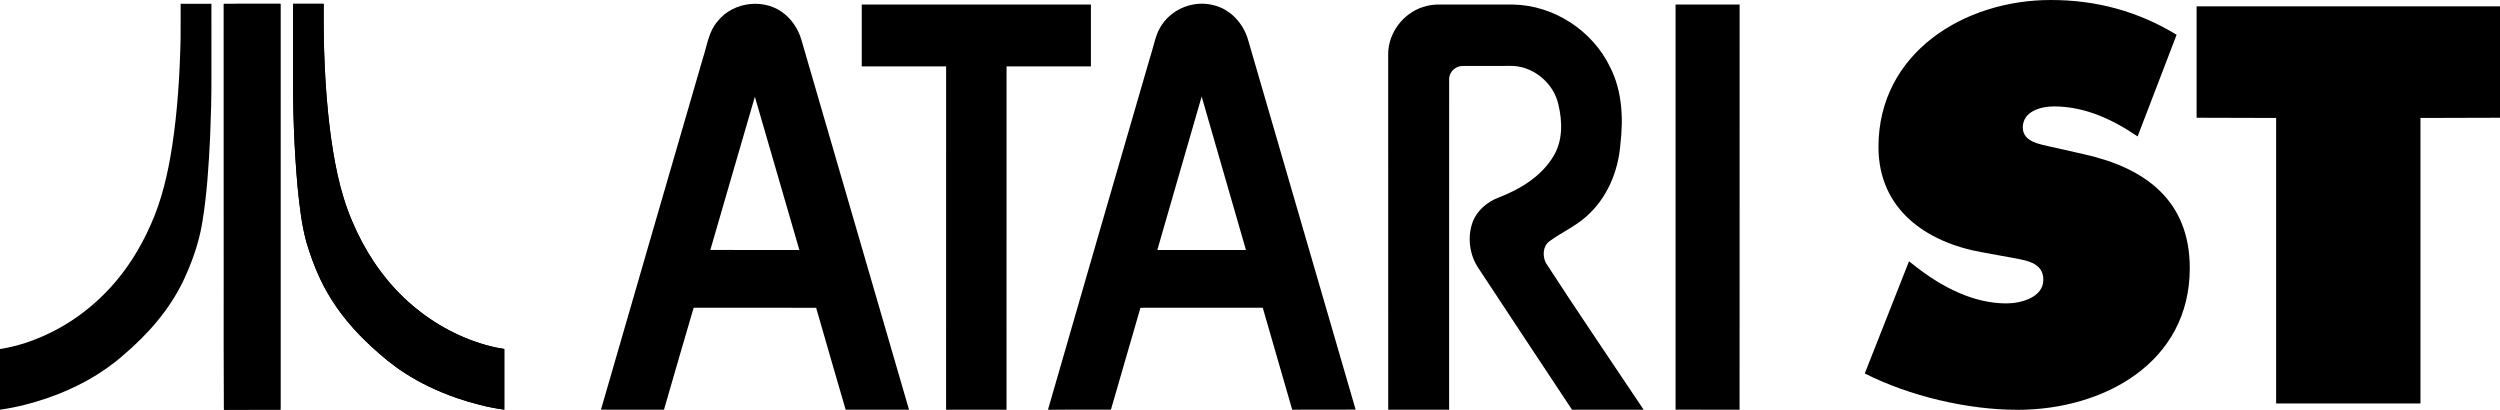
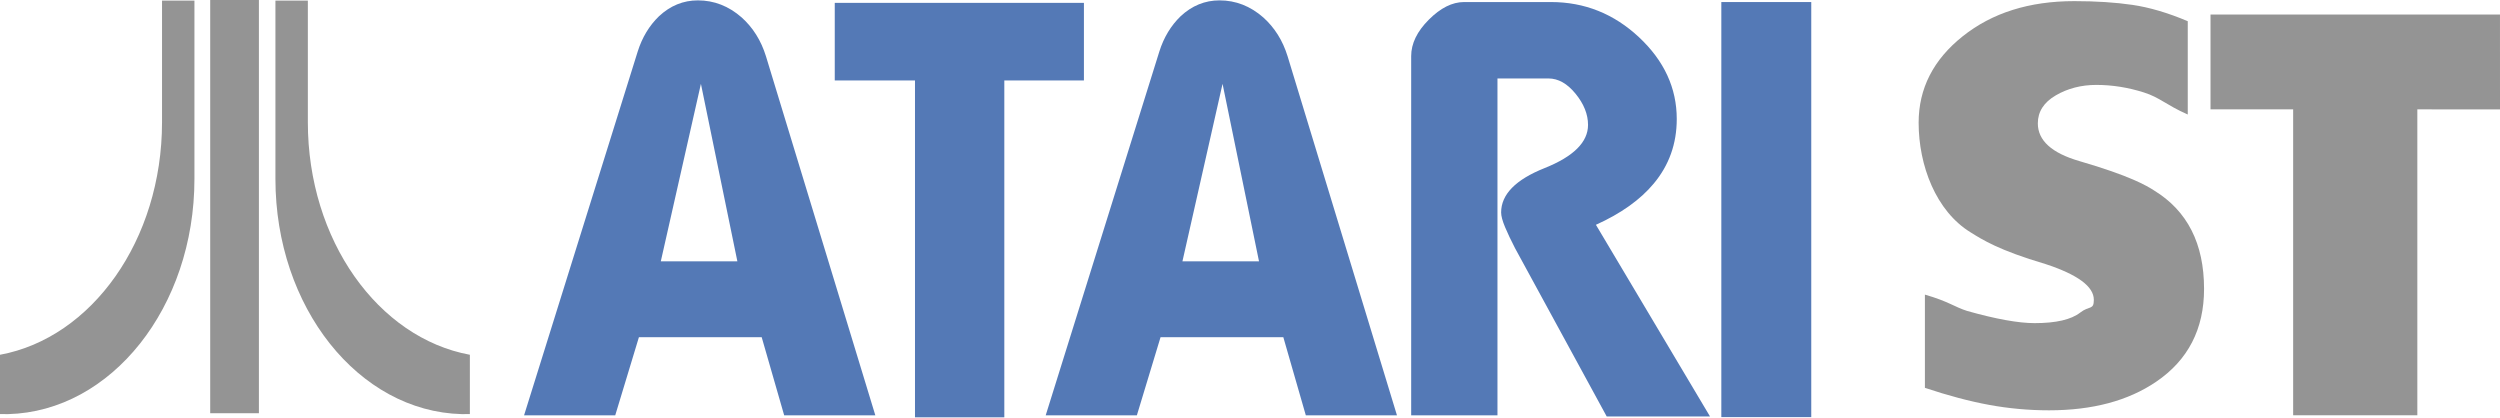
- <svg xmlns="http://www.w3.org/2000/svg" version="1.1" id="Ebene_2" x="0px" y="0px" width="566.929px" height="92.934px" viewBox="0 0 566.929 92.934" enable-background="new 0 0 566.929 92.934" xml:space="preserve">
-   <g>
-     <g>
-       <path d="M162.729,4.833c3.574-4.573,10.968-5.352,15.352-1.52c1.792,1.51,3.048,3.595,3.689,5.837    c8.115,27.924,16.267,55.834,24.372,83.76c-4.791,0.003-9.582-0.006-14.371,0.003c-2.258-7.694-4.463-15.41-6.693-23.114    c-9.26-0.027-18.519-0.008-27.777-0.011c-2.269,7.701-4.505,15.411-6.733,23.13c-4.763-0.019-9.525-0.008-14.29-0.011    c7.71-26.636,15.428-53.272,23.175-79.901C160.374,10.221,160.718,7.107,162.729,4.833 M171.183,21.943    c-3.396,11.568-6.723,23.16-10.098,34.734c6.73,0.03,13.458,0.011,20.186,0.011C177.903,45.107,174.551,33.525,171.183,21.943z" />
-       <path d="M263.614,5.434c2.495-3.62,7.32-5.379,11.567-4.261c3.89,0.897,6.865,4.248,7.893,8.021    c8.106,27.905,16.241,55.796,24.346,83.694c-4.794,0.043-9.589,0-14.384,0.021c-2.228-7.704-4.435-15.421-6.681-23.122    c-9.245,0.003-18.489-0.02-27.733,0.006c-2.21,7.713-4.487,15.405-6.698,23.113c-4.759,0.003-9.517,0-14.274,0.003    c7.704-26.78,15.501-53.539,23.268-80.303C261.733,10.187,262.046,7.523,263.614,5.434 M262.448,56.688    c6.702,0.009,13.401,0.003,20.102,0.003c-3.332-11.604-6.719-23.193-10.045-34.8C269.158,33.491,265.777,45.083,262.448,56.688z" />
-       <path d="M195.418,1.034c17.325,0,34.65,0,51.97,0c0,4.675,0,9.344,0,14.018c-6.378,0.005-12.755-0.007-19.131,0.005    c0,25.952,0.004,51.902-0.003,77.854c-4.566,0-9.139,0-13.706,0c0-25.951-0.004-51.901,0.004-77.854    c-6.379-0.012-12.755,0-19.133-0.005C195.418,10.379,195.415,5.708,195.418,1.034z" />
-       <path d="M322.652,1.604c1.316-0.455,2.721-0.61,4.111-0.577c5.462,0.021,10.923,0.003,16.388,0.007    c9.198,0.168,17.979,5.88,21.961,14.159c2.756,5.377,3.041,11.631,2.345,17.53c-0.476,6.176-3.069,12.349-7.814,16.44    c-2.508,2.238-5.632,3.592-8.314,5.578c-1.474,1.126-1.544,3.302-0.785,4.861c7.25,11.194,14.789,22.207,22.188,33.307    c-5.412,0.011-10.825-0.014-16.238,0.011c-7.088-10.645-14.101-21.344-21.16-32c-2.075-3.031-2.637-7.051-1.396-10.516    c0.969-2.654,3.292-4.599,5.876-5.599c4.935-1.882,9.798-4.842,12.533-9.498c2.077-3.503,1.973-7.818,1.039-11.649    c-1.098-4.972-5.943-8.888-11.061-8.714c-3.542,0.024-7.079-0.021-10.614,0.016c-1.6-0.037-3.106,1.353-3.086,2.979    c-0.018,24.99,0.009,49.985-0.006,74.979c-4.603-0.008-9.203,0-13.807-0.008c-0.01-26.902,0.007-53.814-0.01-80.717    C314.825,7.475,318.18,3.037,322.652,1.604z" />
-       <path d="M379.969,1.034c4.842,0,9.682,0,14.528,0c-0.005,30.63,0.004,61.251-0.009,91.876c-4.838-0.011-9.678,0-14.52-0.003    C379.969,62.282,379.969,31.661,379.969,1.034z" />
-     </g>
-     <g>
-       <path d="M40.963,0.865c2.326-0.007,4.651,0,6.981-0.004c0.008,5.47,0,10.942,0.003,16.41c0.022,4.567-0.106,9.131-0.295,13.694    c-0.312,6.586-0.725,13.188-1.814,19.696c-0.75,4.488-2.305,8.821-4.229,12.932c-3.142,6.622-8.081,12.226-13.632,16.938    c-4.964,4.372-10.892,7.555-17.126,9.703C7.324,91.455,3.694,92.386,0,92.91c0.003-4.588,0.003-9.179,0-13.765    c4.449-0.67,8.726-2.249,12.696-4.337c4.712-2.492,8.954-5.841,12.526-9.794c3.688-4.077,6.626-8.801,8.856-13.814    c2.627-5.763,4.033-11.994,4.989-18.229c1.198-7.927,1.697-15.951,1.882-23.958C40.979,6.299,40.956,3.583,40.963,0.865z" />
-       <path d="M50.75,0.875c4.283-0.028,8.565-0.003,12.85-0.01c0.001,30.68,0.001,61.364,0,92.042    c-4.274,0.011-8.547-0.019-12.82,0.021c-0.052-9.781-0.007-19.571-0.022-29.351C50.752,42.678,50.766,21.778,50.75,0.875z" />
-       <path d="M66.458,0.865c2.315-0.004,4.627-0.007,6.939,0c-0.076,9.355,0.244,18.73,1.358,28.021    c0.913,7.22,2.201,14.494,5.076,21.218c2.725,6.505,6.654,12.553,11.774,17.431c4.892,4.663,10.814,8.248,17.252,10.309    c1.796,0.571,3.632,1.021,5.501,1.299c-0.001,4.586-0.004,9.171,0,13.757c-3.669-0.499-7.267-1.446-10.769-2.636    c-4.169-1.449-8.202-3.329-11.907-5.742c-2.704-1.733-5.163-3.816-7.524-5.987c-3.894-3.593-7.377-7.67-9.996-12.294    c-2.046-3.598-3.54-7.486-4.711-11.448c-1.073-3.983-1.528-8.107-1.945-12.201c-0.805-8.856-1.106-17.753-1.05-26.64    C66.458,10.923,66.456,5.895,66.458,0.865z" />
-       <path d="M50.75,0.875c0.015,20.902,0.003,41.803,0.008,62.7c0.014,9.78-0.032,19.567,0.022,29.352    c4.273-0.039,8.547-0.01,12.82-0.021c0.001-30.678,0.001-61.361,0-92.045C59.317,0.872,55.034,0.848,50.75,0.875" />
-       <path d="M66.458,0.865c-0.002,5.028,0,10.058,0,15.085c-0.057,8.884,0.245,17.783,1.05,26.64    c0.417,4.094,0.872,8.218,1.945,12.201c1.169,3.962,2.665,7.851,4.711,11.448c2.618,4.624,6.102,8.701,9.996,12.294    c2.363,2.174,4.82,4.254,7.524,5.987c3.705,2.413,7.738,4.29,11.907,5.742c3.501,1.189,7.1,2.134,10.769,2.636    c-0.004-4.586-0.001-9.171,0-13.757c-1.867-0.274-3.706-0.728-5.501-1.299c-6.438-2.061-12.361-5.646-17.252-10.309    c-5.12-4.872-9.049-10.924-11.774-17.431c-2.875-6.724-4.163-13.998-5.076-21.218c-1.115-9.291-1.434-18.666-1.358-28.021    C71.084,0.858,68.771,0.861,66.458,0.865" />
-     </g>
-     <g>
-       <path d="M432.911,59.248l1.673,1.314c5.853,4.538,12.9,8.242,20.426,8.242c3.225,0,8.361-1.313,8.361-5.377    c0-4.061-4.301-4.418-7.286-5.016l-6.571-1.193c-12.78-2.27-23.531-9.797-23.531-23.893C425.982,11.945,445.454,0,465.044,0    c10.272,0,19.708,2.508,28.548,7.884l-8.84,23.054c-5.613-3.821-11.943-6.808-18.991-6.808c-2.867,0-7.049,1.073-7.049,4.776    c0,3.346,4.063,3.823,6.569,4.419L472.688,35c13.855,3.104,23.89,10.511,23.89,25.801c0,21.5-19.59,32.133-39.06,32.133    c-11.35,0-24.488-3.107-34.642-8.243L432.911,59.248z" />
-       <path d="M498.126,1.433h68.803V26.7l-18.036,0.051V91.5h-32.729V26.75L498.126,26.7V1.433z" />
+ <svg xmlns="http://www.w3.org/2000/svg" id="svg2" version="1.1" xml:space="preserve" width="932.336" height="155.635" viewBox="0 0 932.336 155.635">
+   <defs id="defs6">
+     <clipPath clipPathUnits="userSpaceOnUse" id="clipPath18">
+       <path d="M 0,185 792,185 792,0 0,0 0,185 Z" id="path20" />
+     </clipPath>
+   </defs>
+   <g id="g10" transform="matrix(1.25,0,0,-1.25,-28.83213,193.4425)">
+     <g id="g4182">
+       <path id="path12" style="fill:#949494;fill-opacity:1;fill-rule:nonzero;stroke:none" d="m 85.78,154.754 14.529,0 0,-123.285 -14.529,0 0,123.285 z" />
+       <g id="g14">
+         <g clip-path="url(#clipPath18)" id="g16">
+           <g transform="translate(23.0657,31.2205)" id="g22">
+             <path id="path24" style="fill:#949494;fill-opacity:1;fill-rule:nonzero;stroke:none" d="M 0,0 2.417,-0.018 C 33.228,0.778 58.01,31.891 58.01,70.133 l 0,53.222 -9.67,0 0,-36.287 C 48.34,51.873 27.36,22.732 0,17.688 L 0,0 Z" />
+           </g>
+           <g transform="translate(163.2498,31.2205)" id="g26">
+             <path id="path28" style="fill:#949494;fill-opacity:1;fill-rule:nonzero;stroke:none" d="M 0,0 -2.418,-0.018 C -33.229,0.778 -58.01,31.891 -58.01,70.133 l 0,53.222 9.671,0 0,-36.287 C -48.339,51.873 -27.36,22.732 0,17.688 L 0,0 Z" />
+           </g>
+           <g transform="translate(284.218,30.8397)" id="g30">
+             <path id="path32" style="fill:#5479b6;fill-opacity:1;fill-rule:nonzero;stroke:none" d="m 0,0 -27.193,0 -6.713,23.32 -36.626,0 L -77.6,0 l -27.2,0 33.906,108.542 c 1.331,4.211 3.445,7.716 6.35,10.526 3.38,3.154 7.253,4.733 11.601,4.733 4.835,0 9.189,-1.698 13.056,-5.084 3.386,-3.041 5.804,-6.896 7.253,-11.577 L 0,0 Z m -41.159,45.946 -10.876,52.955 -11.969,-52.955 22.845,0 z" />
+           </g>
+           <g transform="translate(346.4514,130.7507)" id="g34">
+             <path id="path36" style="fill:#5479b6;fill-opacity:1;fill-rule:nonzero;stroke:none" d="m 0,0 -23.749,0 0,-100.505 -26.652,0 0,100.505 -23.938,0 0,23.148 L 0,23.148 0,0 Z" />
+           </g>
+           <g transform="translate(439.8464,30.8397)" id="g38">
+             <path id="path40" style="fill:#5479b6;fill-opacity:1;fill-rule:nonzero;stroke:none" d="m 0,0 -27.193,0 -6.713,23.32 -36.626,0 L -77.6,0 l -27.2,0 33.905,108.542 c 1.331,4.211 3.446,7.716 6.351,10.526 3.38,3.154 7.253,4.733 11.6,4.733 4.836,0 9.19,-1.698 13.056,-5.084 3.386,-3.041 5.804,-6.896 7.253,-11.577 L 0,0 Z m -41.159,45.946 -10.876,52.955 -11.969,-52.955 22.845,0 z" />
+           </g>
+           <g transform="translate(533.2468,30.5018)" id="g42">
+             <path id="path44" style="fill:#5479b6;fill-opacity:1;fill-rule:nonzero;stroke:none" d="m 0,0 -30.822,0 -27.33,50.169 c -1.213,2.334 -2.21,4.443 -2.995,6.314 -0.785,1.866 -1.175,3.327 -1.175,4.384 0,5.376 4.317,9.789 12.96,13.234 8.643,3.451 12.967,7.746 12.967,12.89 0,3.16 -1.242,6.255 -3.718,9.296 -2.477,3.036 -5.168,4.556 -8.073,4.556 l -15.23,0 0,-100.505 -25.744,0 0,107.169 c 0,3.743 1.753,7.366 5.258,10.871 3.504,3.511 7.008,5.263 10.518,5.263 l 25.929,0 c 10.033,0 18.795,-3.505 26.291,-10.52 7.489,-7.015 11.238,-15.142 11.238,-24.378 0,-7.366 -2.293,-13.792 -6.89,-19.287 -3.987,-4.793 -9.731,-8.887 -17.227,-12.271 L 0,0 Z" />
+           </g>
+           <path id="path46" style="fill:#5479b6;fill-opacity:1;fill-rule:nonzero;stroke:none" d="m 563.451,30.311 -26.831,0 0,123.831 26.831,0 0,-123.831 z" />
+           <g transform="translate(680.6414,68.5701)" id="g48">
+             <path id="path50" style="fill:#949494;fill-opacity:1;fill-rule:nonzero;stroke:none" d="m 0,0 c 0,-12.01 -4.764,-21.246 -14.304,-27.716 -8.35,-5.679 -19.001,-8.517 -31.938,-8.517 -6.053,0 -12.005,0.541 -17.857,1.616 -5.856,1.074 -12.248,2.774 -19.186,5.09 l 0,27.811 c 7.117,-2.05 8.798,-3.671 12.64,-4.883 8.566,-2.411 15.266,-3.623 20.108,-3.623 6.367,0 10.9,1.051 13.602,3.16 2.697,2.103 4.051,0.671 4.051,3.795 0,3.969 -4.829,7.533 -14.487,10.693 -13.876,4.099 -18.776,7.247 -22.305,9.45 -10.324,6.345 -15.48,19.941 -15.48,32.688 0,10.217 4.385,18.818 13.158,25.803 8.773,6.986 19.862,10.479 33.281,10.479 6.475,0 12.261,-0.374 17.346,-1.117 5.09,-0.749 10.59,-2.371 16.506,-4.871 l 0,-27.84 c -6.504,2.88 -8.322,5.072 -13.061,6.575 -4.728,1.503 -9.463,2.257 -14.21,2.257 -4.496,0 -8.529,-1.039 -12.098,-3.118 -3.571,-2.08 -5.359,-4.865 -5.359,-8.358 0,-5.091 4.122,-8.839 12.379,-11.245 15.165,-4.407 20.06,-7.329 22.287,-8.761 C -4.978,23.286 0,13.496 0,0" />
+           </g>
+           <g transform="translate(768.9343,122.1199)" id="g52">
+             <path id="path54" style="fill:#949494;fill-opacity:1;fill-rule:nonzero;stroke:none" d="m 0,0 -24.663,0.006 0,-91.262 -37.049,0 0,91.262 -24.656,0 0,28.292 86.362,0 L 0,0 Z" />
+           </g>
+         </g>
+       </g>
    </g>
  </g>
</svg>
